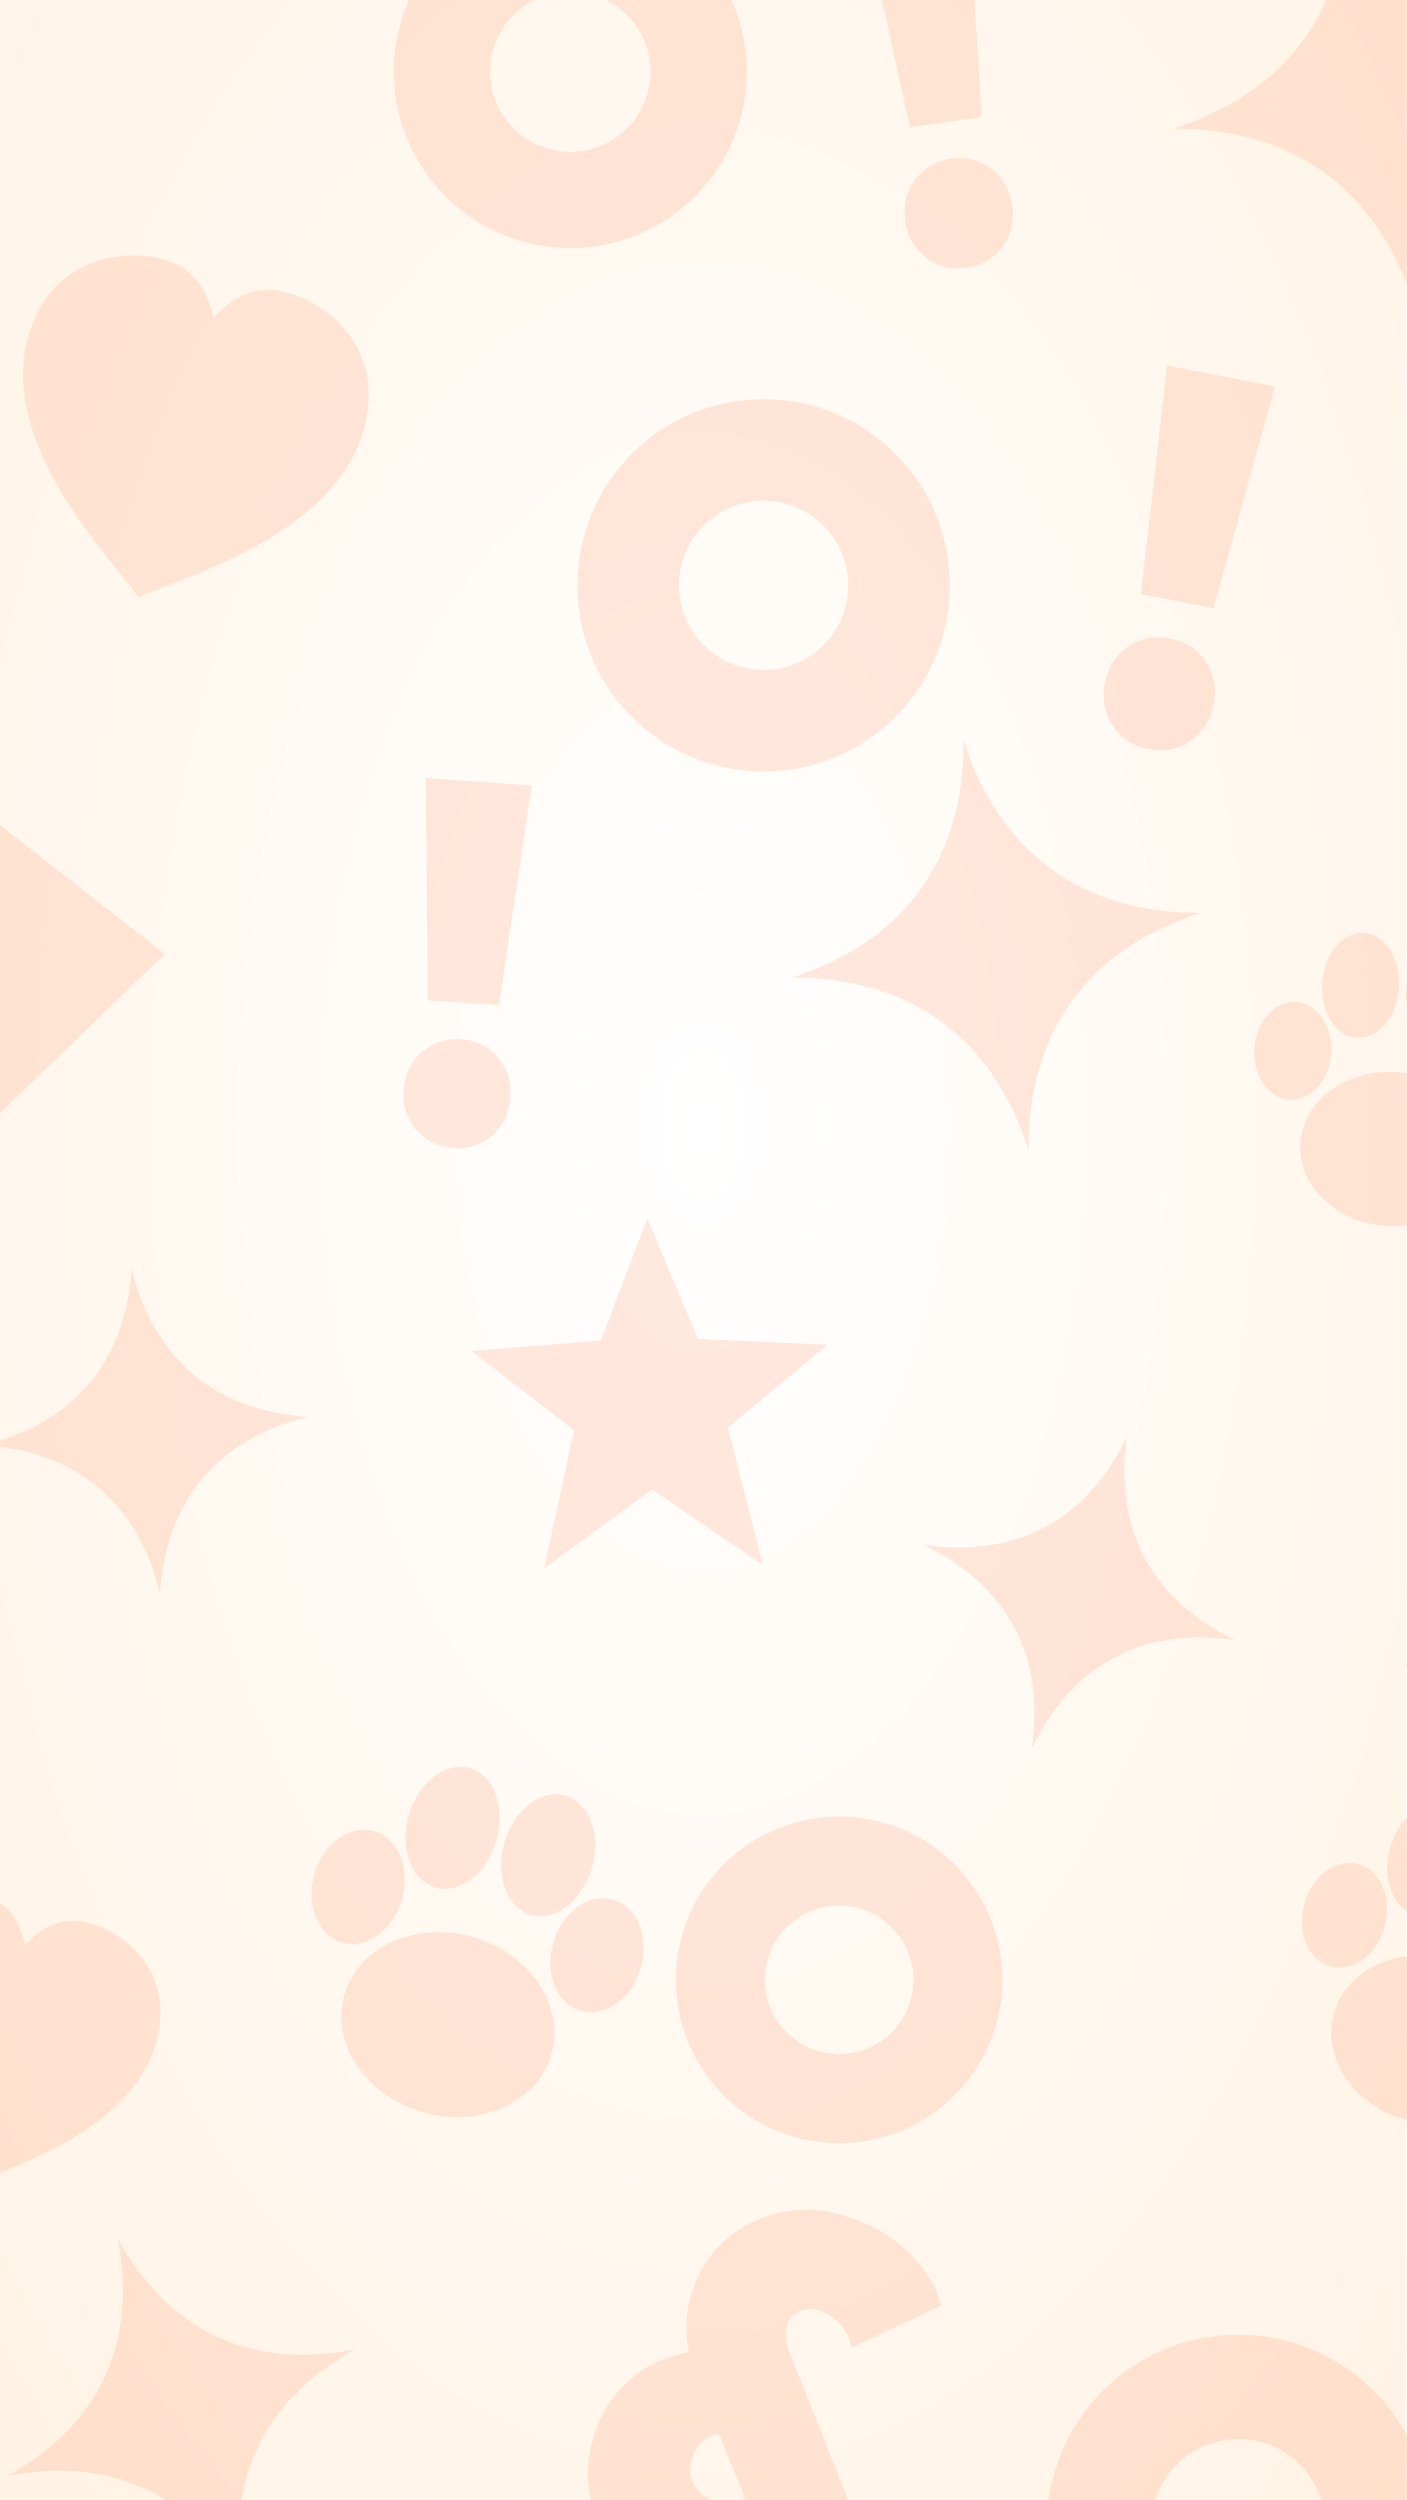
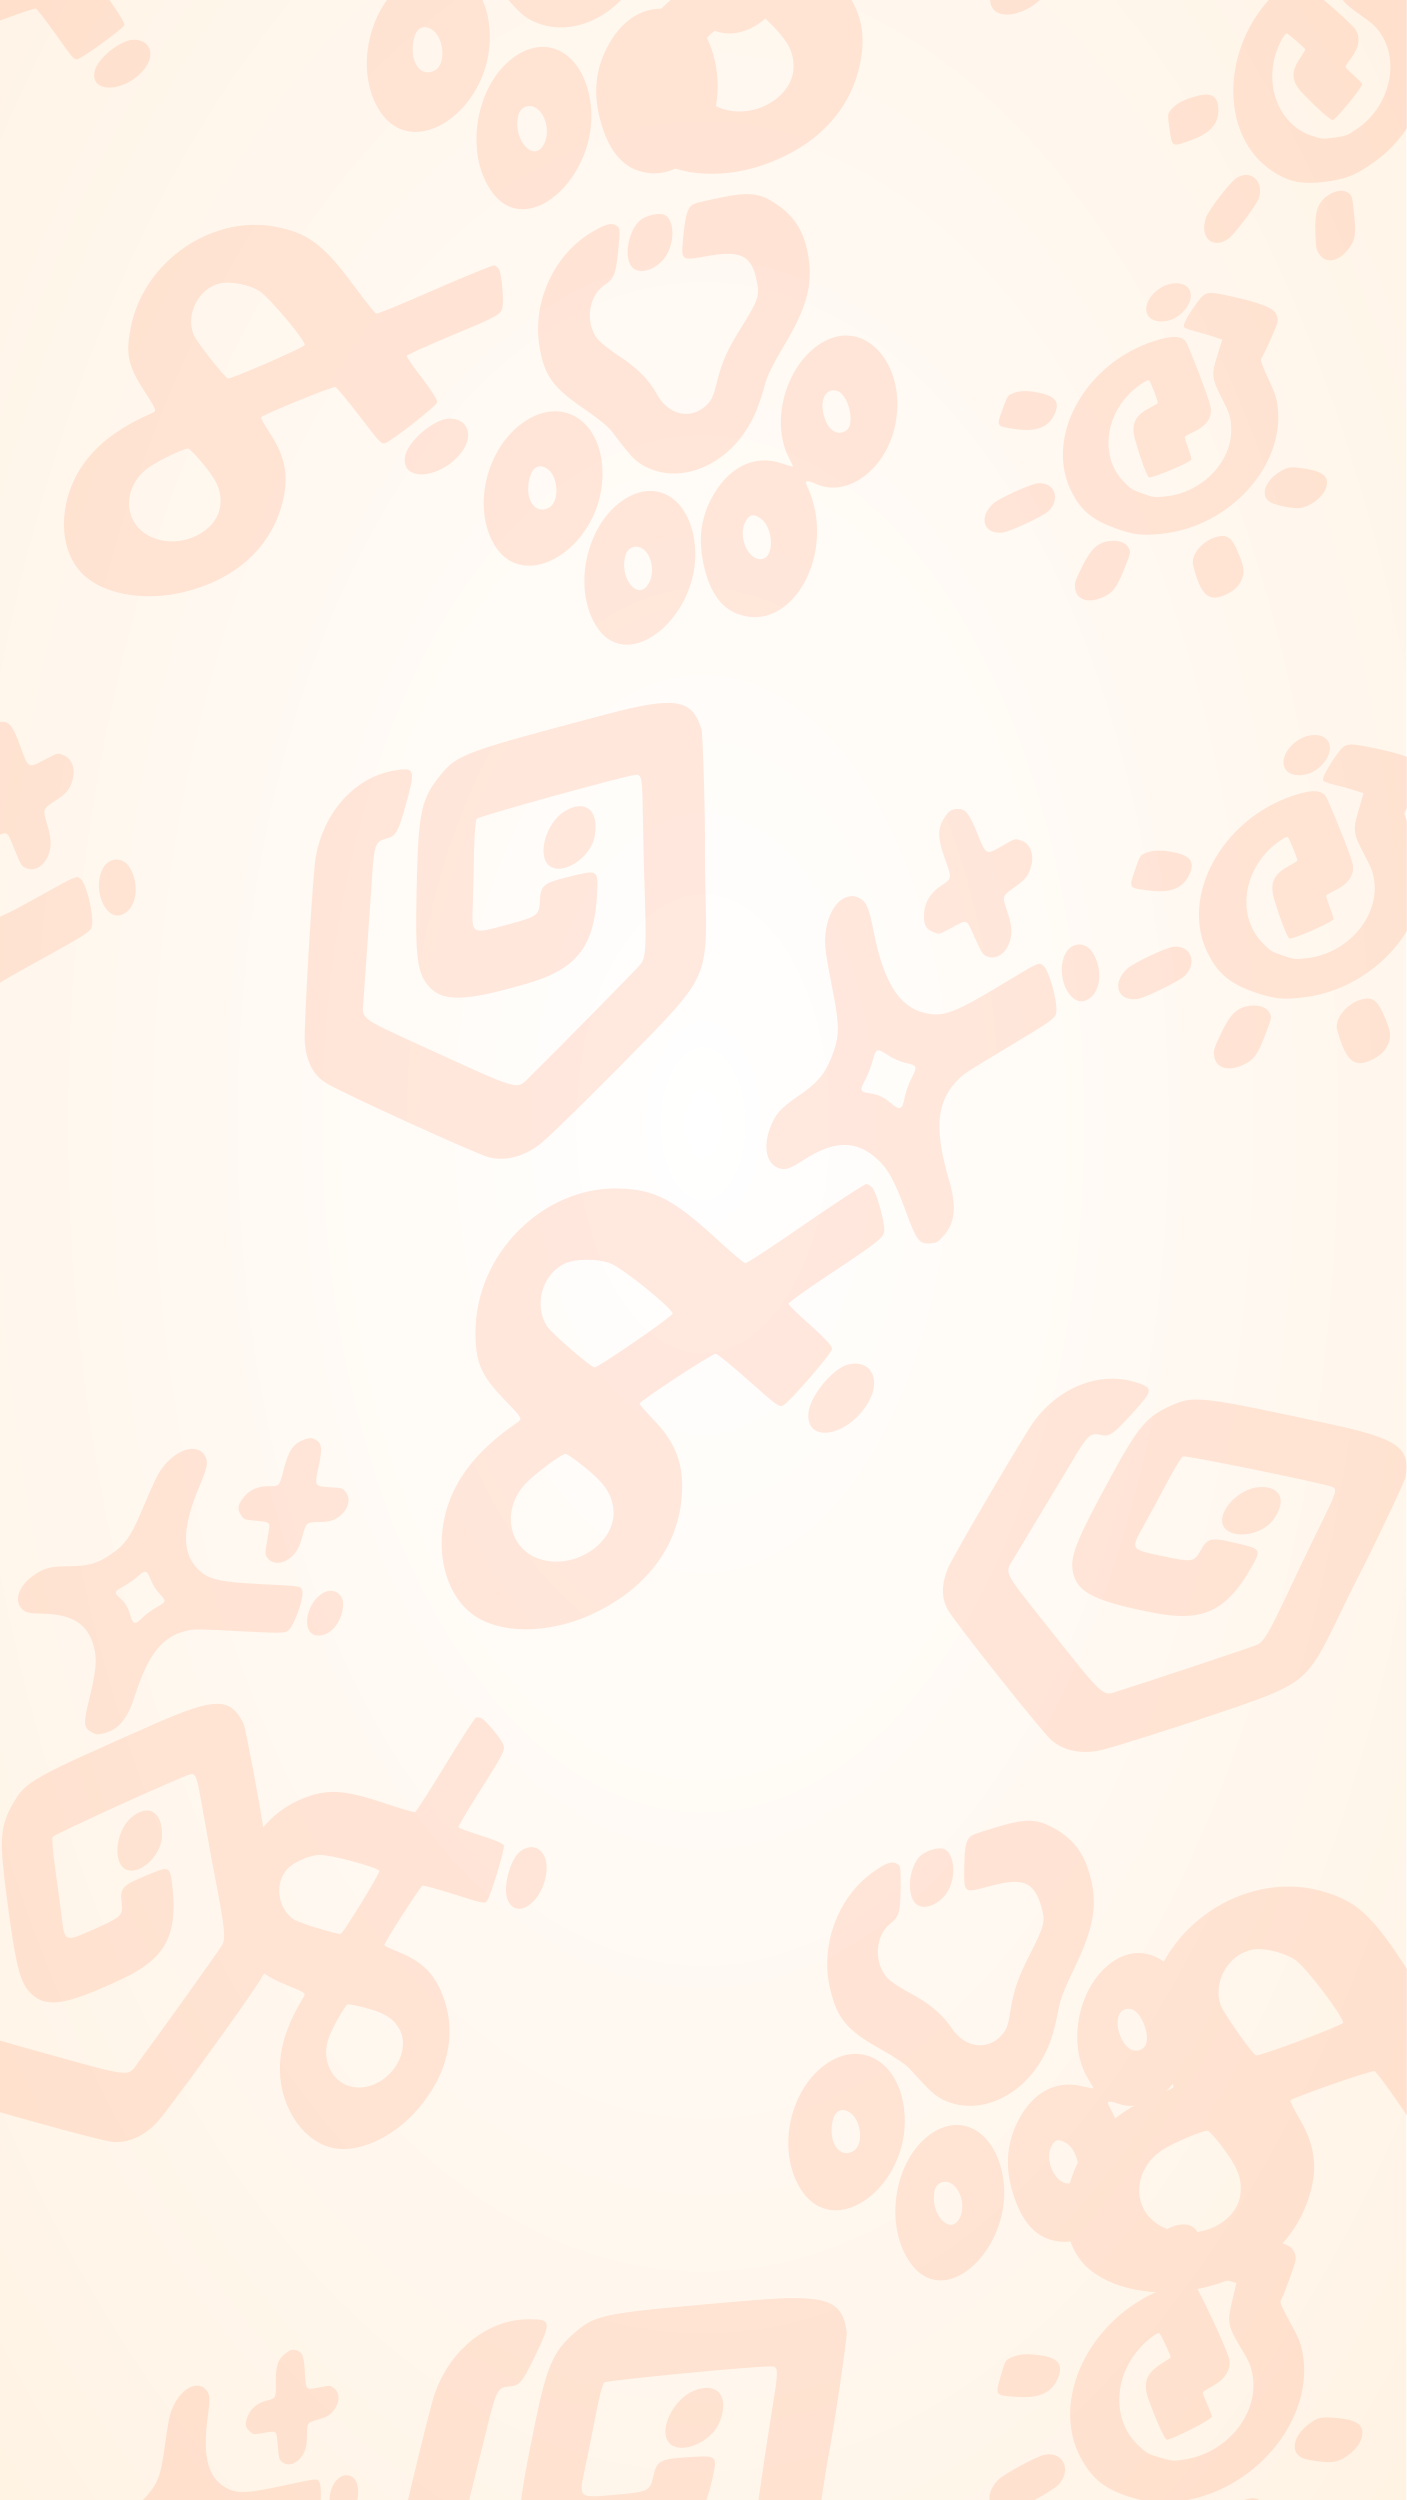
<svg xmlns="http://www.w3.org/2000/svg" width="1080" height="1920" viewBox="0 0 1080 1920">
  <defs>
    <radialGradient id="bg" cx=".5" cy=".45" r=".85">
      <stop offset="0" stop-color="#FFFFFF" />
      <stop offset="1" stop-color="#FFF1E0" />
    </radialGradient>
-     <symbol id="g-sparkle" viewBox="0 0 100 100" overflow="visible">
-       <g fill="currentColor">
-         <path d="M50 4C54 30 70 46 96 50C70 54 54 70 50 96C46 70 30 54 4 50C30 46 46 30 50 4Z" />
-       </g>
-     </symbol>
-     <symbol id="g-heart" viewBox="0 0 100 100" overflow="visible">
-       <g fill="currentColor">
-         <path d="M50 90C40 82 6 62 6 34C6 14 22 6 34 6C42 6 47 11 50 17C53 11 58 6 66 6C78 6 94 14 94 34C94 62 60 82 50 90Z" />
-       </g>
-     </symbol>
-     <symbol id="g-ring" viewBox="0 0 100 100" overflow="visible">
-       <g fill="currentColor">
-         <path fill-rule="evenodd" d="M50 6a44 44 0 1 1 0 88a44 44 0 1 1 0-88Zm0 24a20 20 0 1 0 0 40a20 20 0 1 0 0-40Z" />
+     <symbol id="g-amp" viewBox="0 0 100 100" overflow="visible">
+       <g transform="scale(0.43478)">
+         <g transform="translate(0,230) scale(0.1,-0.1)" fill="currentColor">
+           <path d="M1833 2090 c-155 -116 -288 -210 -296 -210 -7 0 -75 54 -152 120 -222 190 -318 235 -495 234 -384 -2 -713 -356 -698 -751 5 -152 36 -214 162 -336 91 -88 91 -88 61 -110 -139 -102 -238 -213 -295 -332 -112 -232 -66 -513 102 -635 137 -99 385 -92 603 17 265 133 420 348 433 604 8 161 -36 271 -154 385 -41 39 -74 75 -74 80 1 13 355 264 374 264 8 0 85 -59 171 -130 148 -123 159 -130 179 -117 36 24 235 271 235 292 0 13 -37 51 -114 115 -63 52 -115 99 -114 105 0 5 88 73 195 150 259 185 274 199 274 238 0 42 -46 186 -67 209 -9 10 -23 18 -32 18 -9 -1 -143 -95 -298 -210z m-975 -234 c65 -23 321 -216 322 -242 0 -14 -364 -284 -383 -284 -19 0 -220 162 -246 198 -73 104 -33 264 80 320 53 26 164 30 227 8z m-117 -1012 c121 -88 162 -139 175 -221 25 -156 -161 -306 -338 -272 -177 32 -234 239 -107 383 45 51 176 156 195 156 7 0 40 -21 75 -46z M2071 1389 c-80 -24 -191 -173 -191 -258 0 -156 222 -95 306 84 54 113 -7 205 -115 174z" />
+         </g>
      </g>
    </symbol>
    <symbol id="g-paw" viewBox="0 0 100 100" overflow="visible">
-       <g fill="currentColor">
-         <ellipse cx="50" cy="66" rx="26" ry="22" />
-         <ellipse cx="20" cy="40" rx="11" ry="14" />
-         <ellipse cx="38" cy="20" rx="11" ry="15" />
-         <ellipse cx="62" cy="20" rx="11" ry="15" />
-         <ellipse cx="80" cy="40" rx="11" ry="14" />
+       <g transform="scale(0.38911)">
+         <g transform="translate(0,257) scale(0.1,-0.1)" fill="currentColor">
+           <path d="M1619 2533 c-43 -7 -65 -42 -105 -167 -49 -155 -54 -150 117 -156 199 -7 254 -51 254 -200 0 -97 -12 -118 -144 -255 -115 -119 -159 -180 -215 -294 -42 -87 -58 -107 -108 -132 -105 -53 -220 7 -258 136 -27 91 -83 179 -171 267 -47 47 -96 106 -108 130 -54 112 1 265 111 308 61 24 77 48 120 182 39 124 40 130 23 148 -24 27 -61 25 -152 -5 -249 -84 -434 -329 -450 -596 -11 -181 25 -265 183 -429 69 -73 119 -134 133 -165 77 -164 96 -197 138 -236 163 -150 435 -126 633 58 70 65 117 131 185 261 26 51 72 109 152 195 184 197 251 323 260 493 9 149 -26 252 -118 349 -83 88 -144 109 -314 111 -77 1 -152 0 -166 -3z M1274 2501 c-88 -54 -144 -212 -96 -270 42 -53 155 -31 217 42 65 76 82 197 32 232 -31 22 -115 19 -153 -4z M2209 1567 c-244 -69 -423 -389 -356 -637 9 -30 14 -56 13 -58 -2 -1 -29 13 -61 32 -135 82 -290 53 -420 -78 -118 -119 -170 -260 -163 -443 5 -145 50 -246 131 -300 297 -199 672 234 571 660 -8 35 5 35 57 -2 160 -117 413 -7 526 228 158 328 -16 677 -298 598z m10 -307 c61 -32 66 -215 6 -242 -64 -29 -115 29 -115 129 0 92 51 145 109 113z m-609 -648 c66 -66 39 -242 -37 -242 -88 0 -121 173 -48 246 31 31 50 30 85 -4z M369 1476 c-252 -89 -423 -409 -355 -665 101 -379 656 -168 733 278 50 286 -133 474 -378 387z m56 -310 c59 -60 32 -214 -41 -232 -90 -23 -130 86 -73 198 31 62 74 74 114 34z M828 886 c-245 -101 -401 -447 -313 -697 123 -354 658 -59 682 377 15 263 -153 409 -369 320z m64 -316 c39 -54 32 -152 -17 -204 -87 -94 -169 81 -95 202 26 42 81 43 112 2z" />
+         </g>
      </g>
    </symbol>
-     <symbol id="g-arrow" viewBox="0 0 100 100" overflow="visible">
-       <g fill="currentColor">
-         <path d="M6 34H50V10L96 50L50 90V66H6Z" />
+     <symbol id="g-badge" viewBox="0 0 100 100" overflow="visible">
+       <g transform="scale(0.42017)">
+         <g transform="translate(0,238) scale(0.1,-0.1)" fill="currentColor">
+           <path d="M1825 2340 c-787 -136 -824 -146 -924 -249 -110 -113 -134 -185 -172 -511 -50 -436 -50 -531 4 -611 67 -100 187 -108 540 -38 268 54 373 166 412 442 19 139 22 137 -150 110 -132 -20 -150 -33 -160 -116 -10 -76 -19 -82 -189 -112 -198 -35 -193 -38 -172 131 8 65 22 191 31 279 11 102 22 165 30 174 13 13 814 161 873 161 35 0 36 -16 18 -258 -9 -125 -21 -312 -26 -417 -14 -251 -23 -311 -52 -343 -20 -22 -512 -441 -644 -549 -88 -72 -40 -90 -594 224 -294 167 -287 160 -270 255 12 70 63 397 100 631 31 207 38 221 100 232 53 9 65 26 121 174 70 187 67 198 -51 187 -214 -19 -396 -191 -459 -431 -24 -93 -144 -906 -145 -985 -1 -106 31 -183 97 -231 91 -66 771 -451 838 -474 87 -31 192 -13 286 50 59 39 390 314 633 524 322 280 341 316 365 691 8 124 17 248 20 275 17 164 45 632 39 659 -36 168 -124 190 -499 126z M1551 1838 c-104 -51 -170 -220 -111 -283 63 -67 228 18 260 134 38 137 -32 207 -149 149z" />
+         </g>
      </g>
    </symbol>
-     <symbol id="g-star" viewBox="0 0 100 100" overflow="visible">
-       <g fill="currentColor">
-         <path d="M50 6L62 36L94 38L69 58L77 92L50 73L23 92L31 58L6 38L38 36Z" />
+     <symbol id="g-sparkle" viewBox="0 0 100 100" overflow="visible">
+       <g transform="scale(0.33445)">
+         <g transform="translate(0,299) scale(0.1,-0.1)" fill="currentColor">
+           <path d="M1915 2771 c-82 -50 -107 -108 -113 -261 -5 -134 -6 -136 -83 -151 -83 -16 -142 -58 -173 -121 -35 -69 -33 -102 5 -140 30 -30 31 -31 102 -23 145 16 131 28 137 -113 5 -122 5 -124 34 -149 57 -49 152 -9 197 84 17 35 25 72 29 140 6 109 6 109 103 132 90 21 117 38 157 93 44 60 43 135 -1 172 -35 30 -29 29 -135 14 -115 -16 -114 -17 -114 139 0 137 -11 176 -56 193 -36 14 -55 12 -89 -9z M1045 2506 c-54 -25 -111 -84 -147 -153 -38 -72 -48 -113 -102 -391 -41 -208 -69 -273 -162 -371 -84 -89 -152 -125 -301 -157 -137 -30 -182 -53 -250 -128 -87 -95 -105 -207 -42 -260 36 -30 63 -32 172 -11 235 45 368 -9 448 -180 39 -83 49 -169 43 -379 -7 -210 1 -235 75 -257 36 -11 45 -9 94 15 100 49 150 144 168 318 33 340 110 499 279 581 63 31 69 32 448 92 295 47 314 52 333 87 36 67 59 276 34 314 -20 32 -7 32 -340 -21 -276 -44 -369 -45 -450 -3 -176 92 -221 285 -151 647 31 162 29 199 -14 243 -32 32 -83 37 -135 14z m-68 -1043 c22 -33 61 -73 89 -91 64 -44 64 -49 -2 -106 -31 -27 -72 -73 -91 -103 -42 -65 -58 -66 -93 -1 -33 60 -56 85 -107 115 -55 32 -54 41 7 92 28 24 69 67 91 97 50 68 58 67 106 -3z M2300 1644 c-116 -98 -110 -334 9 -334 103 0 182 139 157 275 -16 83 -101 113 -166 59z" />
+         </g>
      </g>
    </symbol>
-     <symbol id="g-amp" viewBox="0 0 100 100" overflow="visible">
-       <g fill="currentColor">
-         <path transform="translate(-0.5 98.4) scale(0.1359 -0.1359)" d="M490 0 174 349Q136 392 120.5 430.0Q105 468 105 513Q105 568 133.5 616.0Q162 664 212.5 694.0Q263 724 330 724Q384 724 424.5 709.5Q465 695 493.0 673.5Q521 652 534 631L409 506Q391 531 373.0 539.5Q355 548 335 548Q313 548 299.5 535.5Q286 523 286 506Q286 495 291.5 483.0Q297 471 308 458L716 0ZM266 -12Q194 -12 140.5 17.5Q87 47 57.5 97.0Q28 147 28 208Q28 276 63.0 329.5Q98 383 171 416L251 284Q228 277 217.5 260.0Q207 243 207 224Q207 209 214.0 195.0Q221 181 235.0 172.0Q249 163 269 163Q286 163 302.0 171.5Q318 180 334 203L469 74Q455 56 425.5 36.0Q396 16 355.0 2.0Q314 -12 266 -12Z" />
-       </g>
-     </symbol>
-     <symbol id="g-bang" viewBox="0 0 100 100" overflow="visible">
-       <g fill="currentColor">
-         <path transform="translate(29.2 98.4) scale(0.1344 -0.1344)" d="M82 283 47 732H262L227 283ZM155 -12Q108 -12 77.0 20.0Q46 52 46 98Q46 145 77.0 177.0Q108 209 155 209Q202 209 232.5 177.0Q263 145 263 98Q263 52 232.5 20.0Q202 -12 155 -12Z" />
+     <symbol id="g-sun" viewBox="0 0 100 100" overflow="visible">
+       <g transform="scale(0.37594)">
+         <g transform="translate(0,266) scale(0.1,-0.1)" fill="currentColor">
+           <path d="M1411 2639 c-184 -24 -198 -32 -227 -124 -29 -91 -49 -199 -40 -221 6 -15 16 -16 109 -9 56 5 127 9 157 9 l55 1 6 -125 c7 -164 18 -186 150 -310 87 -80 107 -105 138 -169 116 -244 -18 -572 -287 -703 -84 -41 -90 -43 -183 -43 -90 0 -99 2 -171 38 -227 112 -312 404 -193 664 31 69 94 155 109 151 13 -3 126 -133 126 -144 0 -3 -22 -30 -49 -60 -89 -97 -93 -170 -18 -275 90 -125 182 -234 202 -237 22 -3 266 222 265 245 0 6 -25 40 -55 76 -30 35 -55 68 -55 74 0 5 22 31 50 58 82 81 103 162 59 234 -37 61 -338 407 -364 419 -53 24 -115 1 -225 -83 -446 -342 -556 -986 -227 -1320 126 -127 238 -170 442 -170 155 1 221 17 370 92 468 235 708 822 503 1236 -34 68 -59 100 -150 190 -74 74 -107 114 -104 125 11 39 28 282 22 315 -4 22 -18 46 -37 61 -39 33 -157 34 -378 5z M952 2579 c-119 -59 -180 -231 -106 -300 57 -53 179 -11 236 81 95 153 14 290 -130 219z M2415 1564 c-94 -18 -120 -30 -156 -72 -101 -115 -102 -249 -2 -268 48 -9 187 13 233 36 73 37 139 139 140 213 0 97 -59 122 -215 91z M224 1406 c-78 -15 -126 -36 -166 -74 -27 -25 -28 -28 -28 -144 0 -143 -3 -141 152 -108 162 34 237 101 246 218 8 107 -49 137 -204 108z M1975 838 c-108 -59 -170 -212 -118 -288 134 -196 210 -230 310 -137 59 55 87 109 87 173 0 61 -20 96 -115 197 -68 71 -110 85 -164 55z M491 740 c-51 -23 -249 -217 -276 -270 -75 -145 13 -256 148 -189 51 26 257 232 280 281 59 125 -33 233 -152 178z M1185 511 c-94 -42 -129 -111 -146 -282 -12 -117 -11 -127 7 -164 38 -79 130 -81 216 -5 75 65 90 111 96 277 4 141 4 141 -21 167 -32 32 -92 35 -152 7z" />
+         </g>
      </g>
    </symbol>
  </defs>
  <rect width="1080" height="1920" fill="url(#bg)" />
  <g color="#FF9C70" opacity="0.22">
-     <use href="#g-bang" width="252" height="252" transform="translate(-161 -169) rotate(2 126 126)" />
-     <use href="#g-ring" width="308" height="308" transform="translate(284 -99) rotate(9 154 154)" />
-     <use href="#g-bang" width="285" height="285" transform="translate(580 -78) rotate(-8 143 143)" />
-     <use href="#g-sparkle" width="351" height="351" transform="translate(885 -102) rotate(-9 176 176)" />
-     <use href="#g-heart" width="304" height="304" transform="translate(-14 189) rotate(15 152 152)" />
-     <use href="#g-ring" width="325" height="325" transform="translate(424 287) rotate(-5 163 163)" />
-     <use href="#g-bang" width="292" height="292" transform="translate(764 286) rotate(11 146 146)" />
-     <use href="#g-paw" width="257" height="257" transform="translate(1150 221) rotate(-7 128 128)" />
-     <use href="#g-arrow" width="306" height="306" transform="translate(-167 587) rotate(-3 153 153)" />
-     <use href="#g-bang" width="282" height="282" transform="translate(217 600) rotate(4 141 141)" />
-     <use href="#g-sparkle" width="346" height="346" transform="translate(592 553) rotate(-9 173 173)" />
-     <use href="#g-paw" width="269" height="269" transform="translate(937 705) rotate(4 134 134)" />
-     <use href="#g-sparkle" width="272" height="272" transform="translate(-24 963) rotate(-5 136 136)" />
-     <use href="#g-star" width="311" height="311" transform="translate(344 917) rotate(-1 155 155)" />
-     <use href="#g-sparkle" width="272" height="272" transform="translate(693 1087) rotate(17 136 136)" />
-     <use href="#g-star" width="262" height="262" transform="translate(1052 1070) rotate(20 131 131)" />
-     <use href="#g-heart" width="265" height="265" transform="translate(-136 1446) rotate(15 133 133)" />
-     <use href="#g-paw" width="318" height="318" transform="translate(199 1347) rotate(16 159 159)" />
-     <use href="#g-ring" width="285" height="285" transform="translate(502 1378) rotate(3 142 142)" />
-     <use href="#g-paw" width="291" height="291" transform="translate(964 1376) rotate(15 145 145)" />
-     <use href="#g-sparkle" width="310" height="310" transform="translate(-16 1698) rotate(-20 155 155)" />
-     <use href="#g-amp" width="315" height="315" transform="translate(460 1700) rotate(20 157 157)" />
-     <use href="#g-ring" width="334" height="334" transform="translate(784 1773) rotate(-0 167 167)" />
-     <use href="#g-heart" width="263" height="263" transform="translate(1105 1773) rotate(8 131 131)" />
+     <use href="#g-amp" width="271" height="271" transform="translate(-145 -106) rotate(15 135 135)" />
+     <use href="#g-paw" width="346" height="346" transform="translate(266 -196) rotate(-15 173 173)" />
+     <use href="#g-amp" width="339" height="339" transform="translate(485 -191) rotate(8 169 169)" />
+     <use href="#g-sun" width="263" height="263" transform="translate(892 -64) rotate(-8 131 131)" />
+     <use href="#g-amp" width="310" height="310" transform="translate(61 170) rotate(13 155 155)" />
+     <use href="#g-paw" width="330" height="330" transform="translate(360 157) rotate(-12 165 165)" />
+     <use href="#g-sun" width="260" height="260" transform="translate(764 215) rotate(20 130 130)" />
+     <use href="#g-amp" width="287" height="287" transform="translate(1161 208) rotate(-22 144 144)" />
+     <use href="#g-sparkle" width="347" height="347" transform="translate(-176 541) rotate(-20 174 174)" />
+     <use href="#g-badge" width="339" height="339" transform="translate(221 550) rotate(-5 169 169)" />
+     <use href="#g-sparkle" width="352" height="352" transform="translate(561 608) rotate(-22 176 176)" />
+     <use href="#g-sun" width="272" height="272" transform="translate(866 562) rotate(19 136 136)" />
+     <use href="#g-sparkle" width="298" height="298" transform="translate(18 1072) rotate(12 149 149)" />
+     <use href="#g-amp" width="351" height="351" transform="translate(334 904) rotate(2 176 176)" />
+     <use href="#g-badge" width="313" height="313" transform="translate(734 1047) rotate(22 157 157)" />
+     <use href="#g-amp" width="340" height="340" transform="translate(1104 1046) rotate(0 170 170)" />
+     <use href="#g-badge" width="311" height="311" transform="translate(-80 1334) rotate(-14 155 155)" />
+     <use href="#g-amp" width="273" height="273" transform="translate(172 1353) rotate(-22 136 136)" />
+     <use href="#g-paw" width="330" height="330" transform="translate(588 1410) rotate(-17 165 165)" />
+     <use href="#g-amp" width="344" height="344" transform="translate(836 1447) rotate(16 172 172)" />
+     <use href="#g-sparkle" width="263" height="263" transform="translate(58 1789) rotate(-3 131 131)" />
+     <use href="#g-badge" width="347" height="347" transform="translate(299 1752) rotate(5 174 174)" />
+     <use href="#g-sun" width="286" height="286" transform="translate(764 1706) rotate(16 143 143)" />
+     <use href="#g-sparkle" width="278" height="278" transform="translate(1154 1806) rotate(1 139 139)" />
  </g>
</svg>
